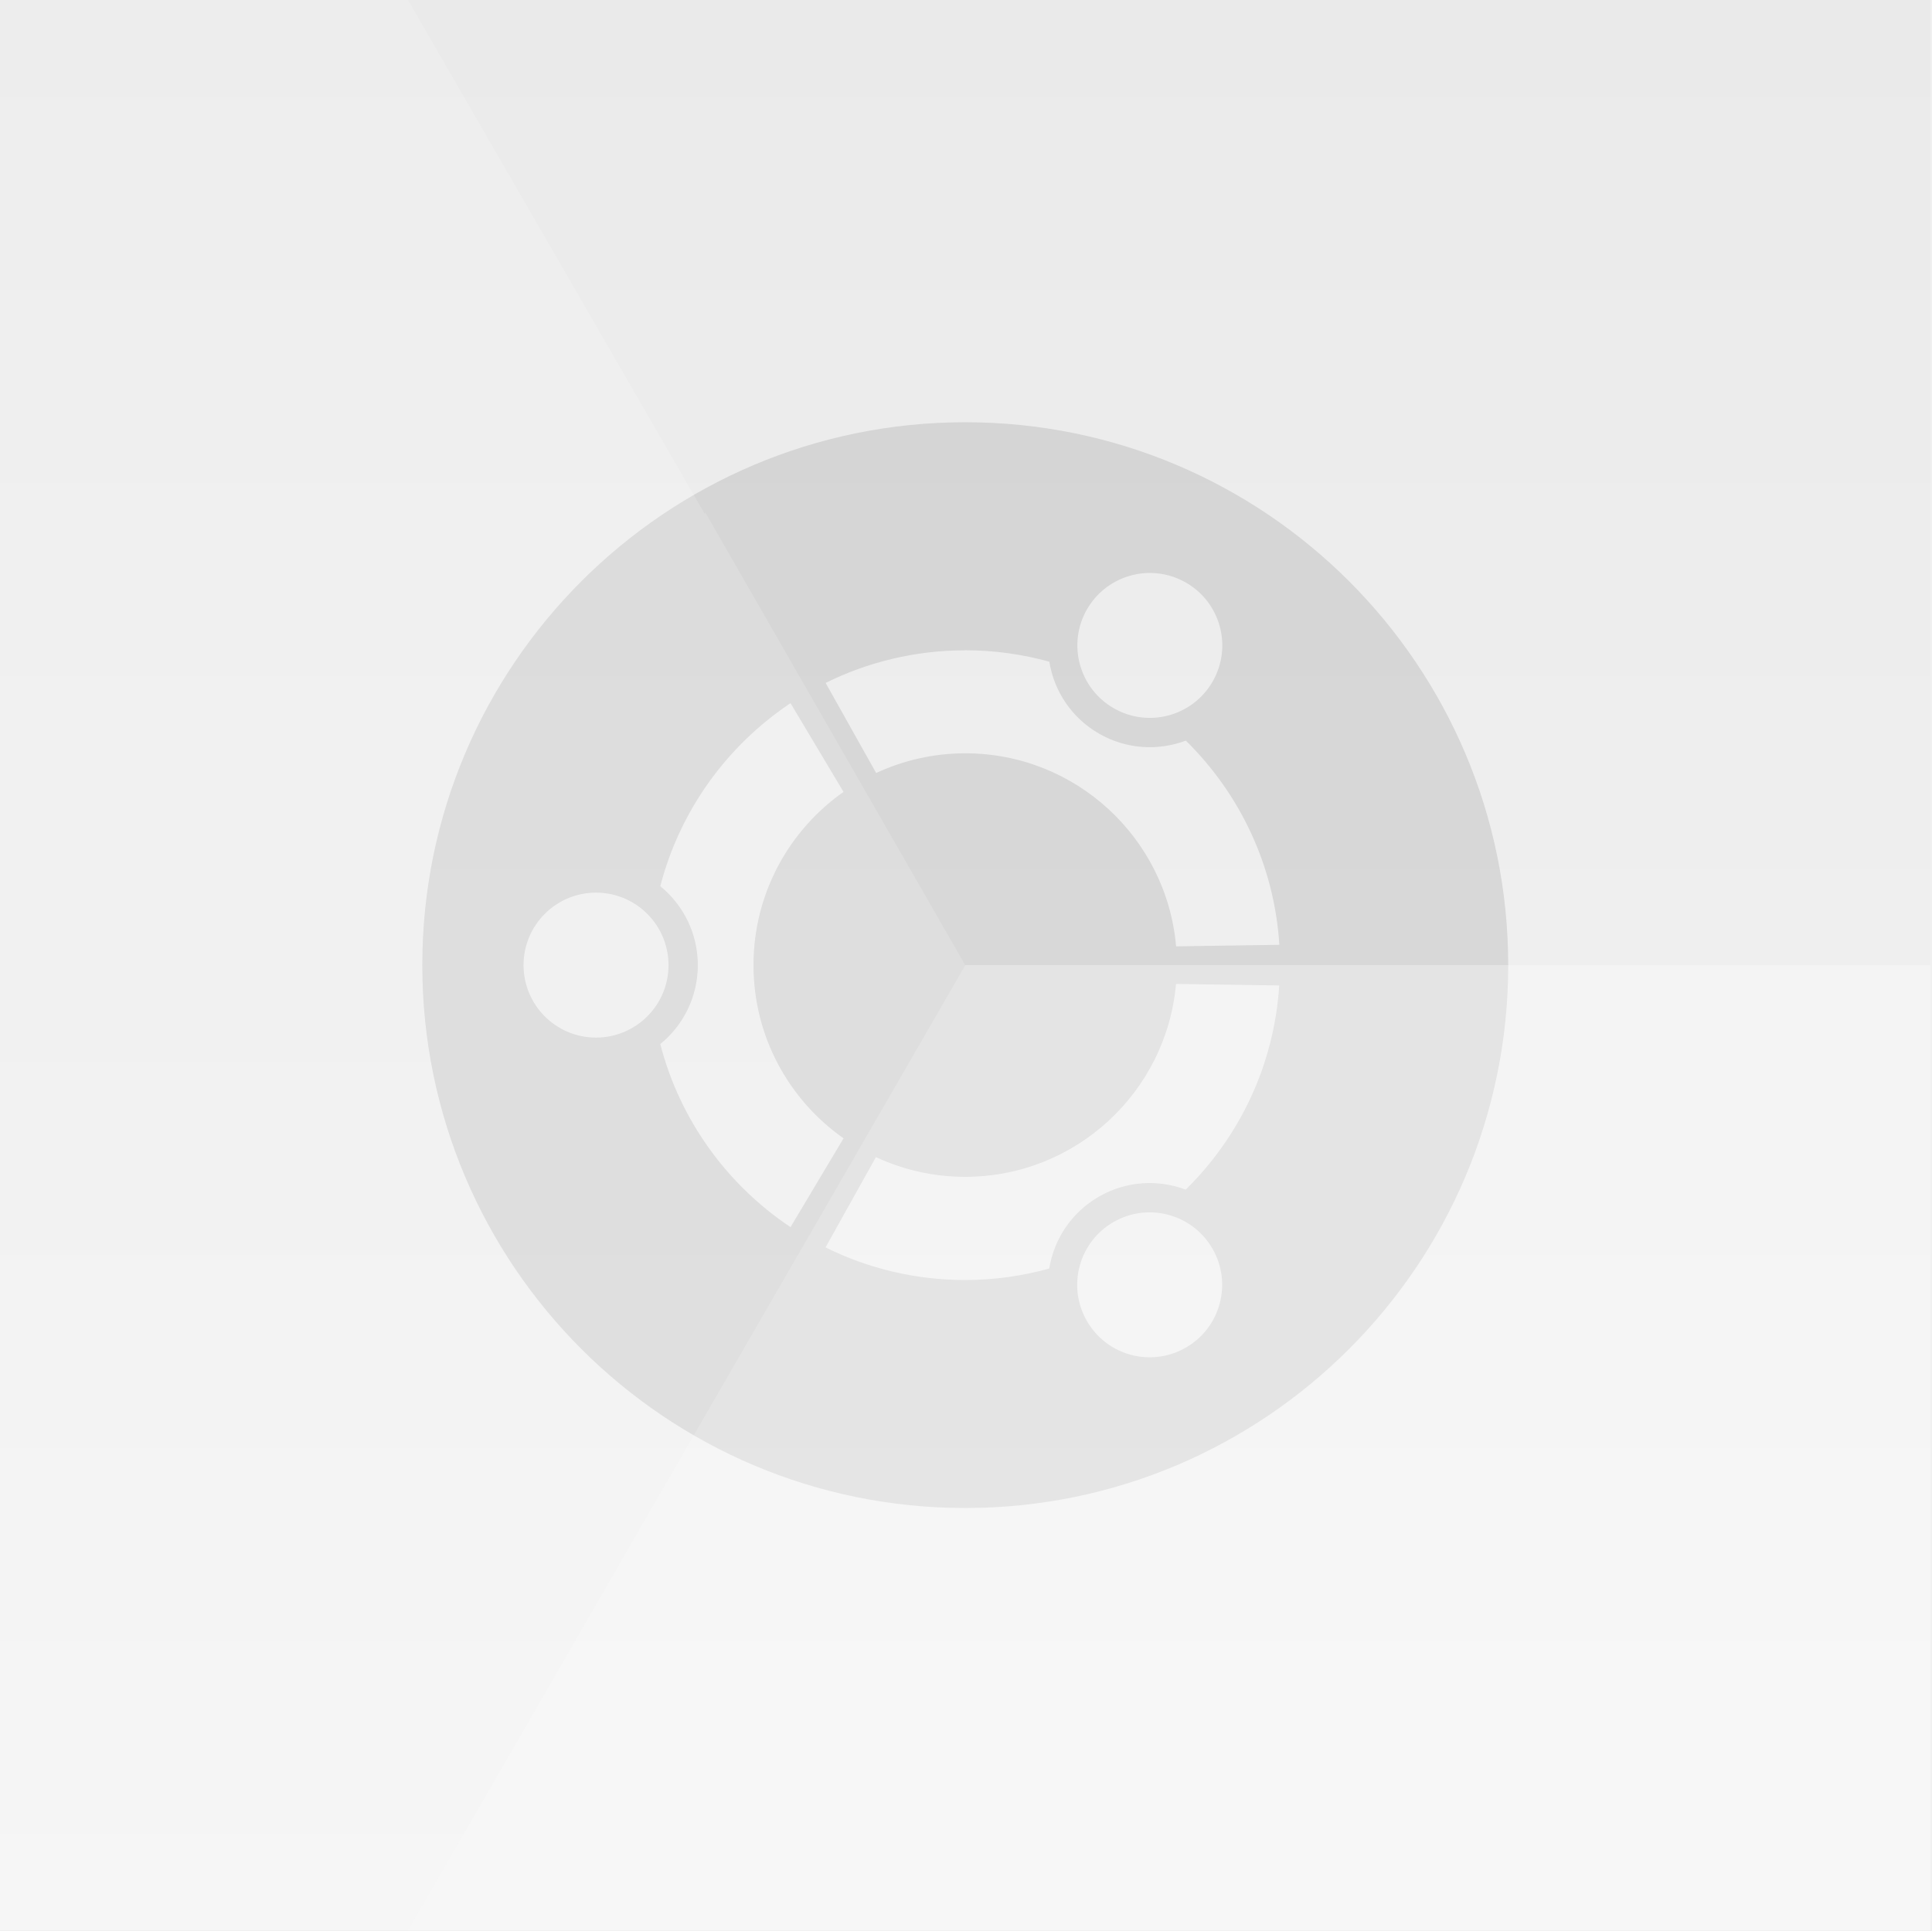
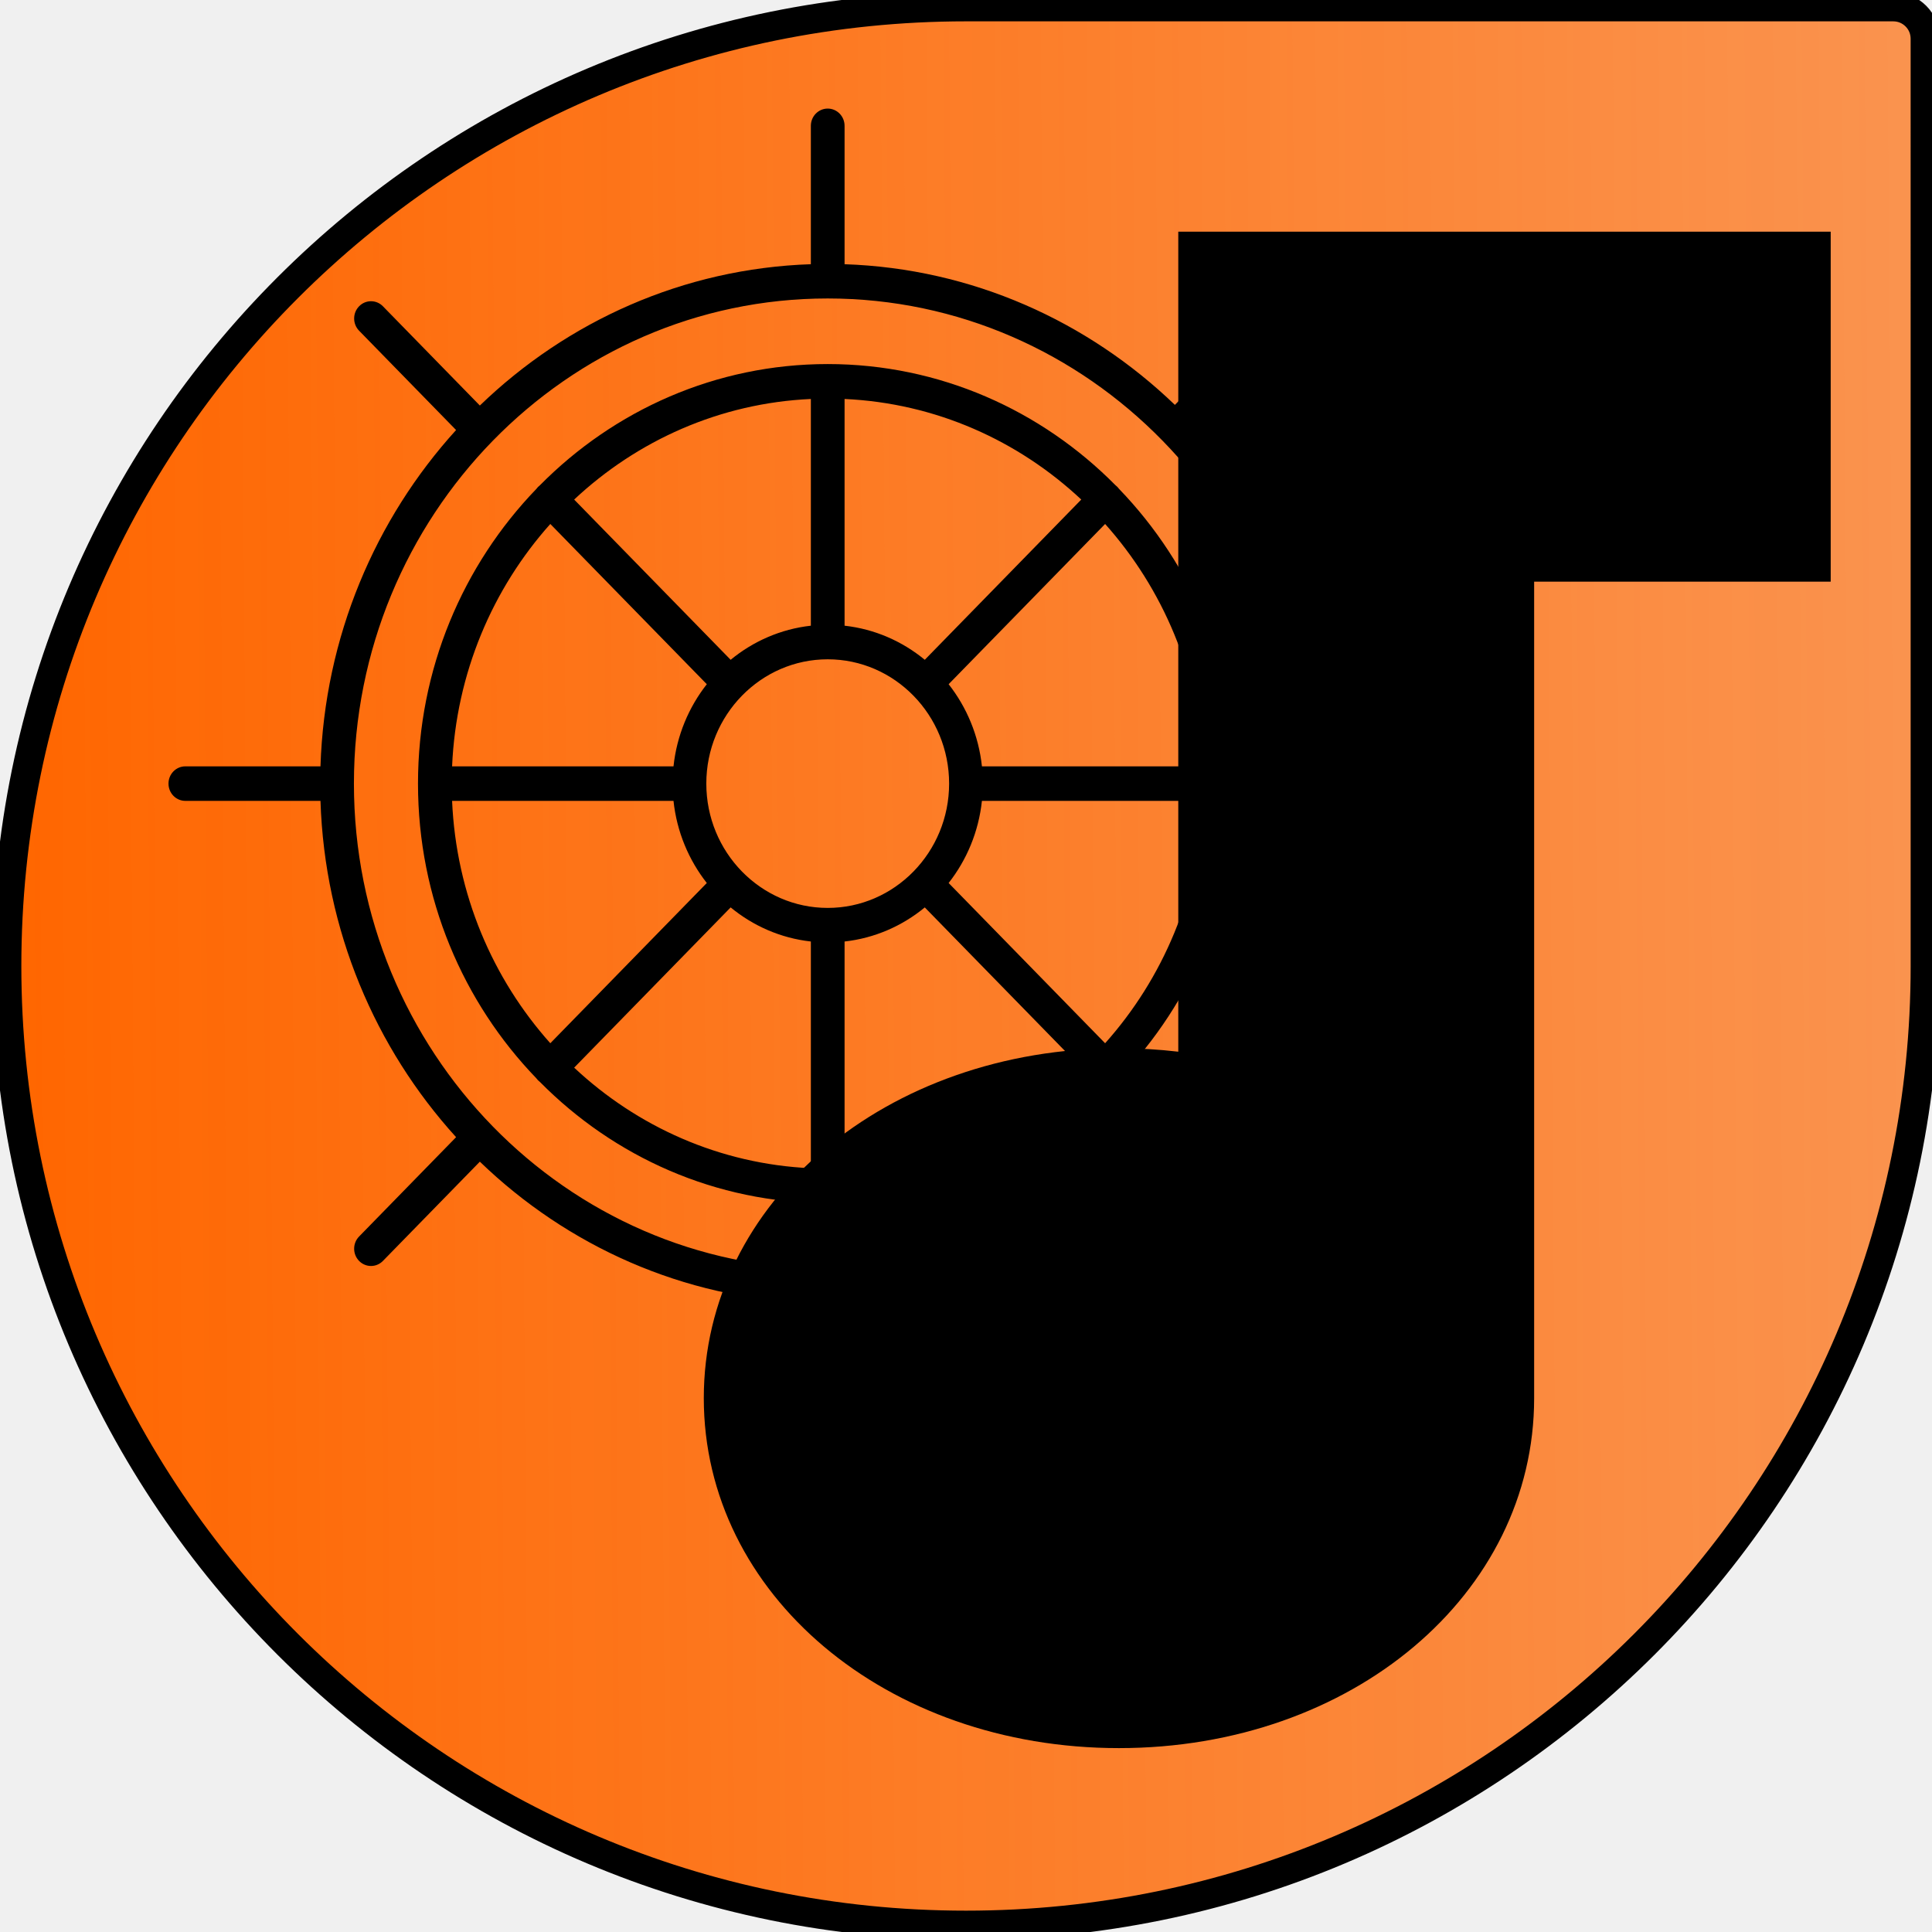
- <svg xmlns="http://www.w3.org/2000/svg" style="enable-background:new" height="512" viewBox="0 0 512.4 512" width="512.4" version="1.1">
-   <defs>
-     <linearGradient id="a" y2="494" gradientUnits="userSpaceOnUse" x2="256" gradientTransform="matrix(1 0 0 1.076 0 -19.36)" y1="18" x1="256">
-       <stop style="stop-color:#eaeaea" offset="0" />
-       <stop style="stop-color:#f4f4f4" offset="1" />
+ <svg xmlns="http://www.w3.org/2000/svg" xmlns:xlink="http://www.w3.org/1999/xlink" width="86" height="86" id="svg2" version="1.1">
+   <defs id="defs4">
+     <linearGradient id="linearGradient4272">
+       <stop style="stop-color:#ff6600;stop-opacity:1;" offset="0" id="stop4274" />
+       <stop style="stop-color:#ff6600;stop-opacity:0;" offset="1" id="stop4276" />
    </linearGradient>
+     <linearGradient id="linearGradient3789-6">
+       <stop style="stop-color:#1e9bff;stop-opacity:1;" offset="0" id="stop3791-0" />
+       <stop style="stop-color:#00c8de;stop-opacity:1;" offset="1" id="stop3793-4" />
+     </linearGradient>
+     <linearGradient xlink:href="#linearGradient4272" id="linearGradient4278" x1="0.3" y1="47" x2="260" y2="45" gradientUnits="userSpaceOnUse" />
  </defs>
-   <rect style="color:#000000;enable-background:accumulate;fill:url(#a)" height="512" width="512" y="0" x="0" />
-   <path style="opacity:.1" d="m256 112c-79.5 0-144 64.5-144 144s64.5 144 144 144 144-64.5 144-144-64.5-144-144-144zm49.47 39.98c3.098 0.08 6.222 0.91 9.096 2.568 9.197 5.312 12.34 17.07 7.029 26.26-5.305 9.196-17.06 12.34-26.25 7.029-9.19-5.305-12.34-17.06-7.039-26.25 3.653-6.322 10.35-9.787 17.17-9.611zm-49.48 20.5c7.731 0 15.21 1.074 22.31 3.035 1.253 7.726 5.837 14.84 13.15 19.06 7.298 4.207 15.74 4.629 23.05 1.867 14.22 13.98 23.47 32.99 24.81 54.17l-27.39 0.404c-2.5-28.7-26.6-51.2-55.9-51.2-8.451 0-16.47 1.88-23.65 5.225l-13.4-23.9c11.16-5.522 23.72-8.645 37.01-8.645zm-46.33 14.03 14.06 23.54c-14.44 10.16-23.88 26.95-23.88 45.95s9.437 35.78 23.88 45.94l-14.06 23.55c-16.83-11.24-29.34-28.43-34.54-48.55 6.069-4.952 9.953-12.49 9.953-20.94 0-8.451-3.884-15.99-9.953-20.94 5.201-20.12 17.72-37.3 34.54-48.55zm-51.58 50.26c10.62 0 19.22 8.608 19.22 19.23s-8.605 19.22-19.22 19.22-19.23-8.605-19.23-19.22 8.607-19.23 19.23-19.23zm153.8 24.21 27.4 0.402c-1.348 21.18-10.6 40.19-24.81 54.17-7.31-2.762-15.75-2.347-23.05 1.867-7.309 4.227-11.89 11.34-13.15 19.06-7.104 1.967-14.58 3.041-22.31 3.041-13.29 0-25.86-3.124-37.01-8.652l13.36-23.94c7.186 3.344 15.2 5.225 23.65 5.225 29.34 0 53.41-22.49 55.93-51.18zm-7.482 60.6c6.816-0.176 13.51 3.289 17.16 9.607 5.311 9.197 2.16 20.95-7.035 26.25-9.196 5.311-20.95 2.159-26.25-7.037-5.312-9.191-2.159-20.94 7.037-26.25 2.872-1.658 5.994-2.49 9.092-2.57z" />
-   <g transform="translate(0,18)">
-     <path style="opacity:.3;color:#000000;enable-background:accumulate;fill:#fff" d="m256 256l-147.8 256h403.8v-256h-122.7-133.3z" transform="translate(0,-18)" />
-     <path style="opacity:.15;color:#000000;enable-background:accumulate;fill:#fff" d="m0 0v512h108.2l76.4-132.3 71.4-123.7-68.9-120-0.2 0.3-78.7-136.3h-108.2z" transform="translate(0,-18)" />
-   </g>
-   <path d="m-208.3 605.6c-7.842 0-14.55 5.029-17.32 12.19-0.061-0.001-0.121 0-0.182 0-7.088 0-12.83 6.002-12.83 13.41 0 7.404 5.746 13.41 12.83 13.41h17.5 16.33c5.155 0 9.333-4.365 9.333-9.75 0-4.543-2.974-8.363-7-9.445 0.001-0.103 0-0.202 0-0.305 0-10.77-8.357-19.5-18.67-19.5z" style="stroke-width:4;color:#000000;stroke:#ccc;enable-background:accumulate;display:none;fill:#fff" />
-   <path style="stroke-width:4;color:#000000;stroke:#ccc;enable-background:accumulate;display:none;fill:none" d="m288.9 828.1c-6.349 0-11.78 4.072-14.02 9.867-0.05-0.001-0.098 0-0.148 0-5.738 0-10.39 4.86-10.39 10.85 0 5.995 4.652 10.85 10.39 10.85h14.17 13.22c4.173 0 7.557-3.534 7.557-7.894 0-3.678-2.408-6.771-5.667-7.647 0.001-0.083 0-0.163 0-0.247 0-8.719-6.766-15.79-15.11-15.79z" />
-   <g style="display:none" transform="translate(0 -558.4)">
-     <path d="m166.1 576.4h179.9c145.3 0 166.1 20.74 166.1 165.9v144.2c0 145.2-20.76 165.9-166.1 165.9h-179.9c-145.3 0-166.1-20-166.1-165.5v-144.2c0-145.2 20.76-165.9 166.1-165.9z" style="stroke:#00f;fill:#00f;display:inline;fill-opacity:.081" />
-     <circle style="stroke-width:.833;fill-opacity:.081;color:#000000;stroke:#00f;enable-background:accumulate;display:inline;fill:#00f" cx="256" transform="matrix(1.2 0 0 1.2 -51.2 528.8)" cy="238" r="120" />
-     <rect style="stroke-linejoin:round;fill-opacity:.081;color:#000000;stroke:#00f;stroke-linecap:round;enable-background:accumulate;display:inline;fill:#00f" height="272" width="272" y="678.4" x="120" />
-     <rect style="stroke-linejoin:round;fill-opacity:.081;color:#000000;stroke:#00f;stroke-linecap:round;enable-background:accumulate;display:inline;fill:#00f" height="240" width="304" y="694.4" x="104" />
-     <rect style="stroke-linejoin:round;fill-opacity:.081;color:#000000;stroke:#00f;stroke-linecap:round;enable-background:accumulate;display:inline;fill:#00f" height="304" width="240" y="662.4" x="136" />
+   <g id="layer2" style="display:inline" transform="translate(0,-4)">
+     <g id="g15" transform="matrix(0.166362,0,0,0.1665436,2.257539,4.303406)" />
+     <g id="g17" transform="matrix(0.166362,0,0,0.1665436,2.257539,4.303406)" />
+     <g id="g19" transform="matrix(0.166362,0,0,0.1665436,2.257539,4.303406)" />
+     <g id="g21" transform="matrix(0.166362,0,0,0.1665436,2.257539,4.303406)" />
+     <g id="g23" transform="matrix(0.166362,0,0,0.1665436,2.257539,4.303406)" />
+     <g id="g25" transform="matrix(0.166362,0,0,0.1665436,2.257539,4.303406)" />
+     <g id="g27" transform="matrix(0.166362,0,0,0.1665436,2.257539,4.303406)" />
+     <g id="g29" transform="matrix(0.166362,0,0,0.1665436,2.257539,4.303406)" />
+     <g id="g31" transform="matrix(0.166362,0,0,0.1665436,2.257539,4.303406)" />
+     <g id="g33" transform="matrix(0.166362,0,0,0.1665436,2.257539,4.303406)" />
+     <g id="g35" transform="matrix(0.166362,0,0,0.1665436,2.257539,4.303406)" />
+     <g id="g37" transform="matrix(0.166362,0,0,0.1665436,2.257539,4.303406)" />
+     <g id="g39" transform="matrix(0.166362,0,0,0.1665436,2.257539,4.303406)" />
+     <g id="g41" transform="matrix(0.166362,0,0,0.1665436,2.257539,4.303406)" />
+     <g id="g43" transform="matrix(0.166362,0,0,0.1665436,2.257539,4.303406)" />
+     <g id="g4290">
+       <path d="m 85.699,5.723 c 0,-0.786 -0.637,-1.423 -1.423,-1.423 0,0 -40.641,0 -41.276,0 C 19.417,4.3 0.3,23.417 0.3,47 0.3,70.582 19.417,89.7 43,89.7 66.583,89.7 85.7,70.582 85.7,47 85.7,46.364 85.699,5.723 85.699,5.723 z" id="path13" style="fill:url(#linearGradient4278);fill-opacity:1;stroke:#000000;stroke-opacity:1;stroke-width:1.3;stroke-miterlimit:4;stroke-dasharray:none" />
+       <g id="g3416" transform="matrix(0.320562,0,0,0.3161529,7.499898,8.833084)">
+         <g transform="scale(0.9365253,0.9723438)" id="g4264">
+           <g style="display:inline" transform="matrix(0.7411733,0,0,0.7670173,-4.486414,-44.54412)" id="g9">
+             <g id="g11">
+               <path id="path13-5" d="m 208.063,81.318 0,154.804 c -3.871,-0.423 -7.826,-0.655 -11.865,-0.655 -46.574,0 -83.056,29.02 -83.056,66.064 0,37.044 36.483,66.064 83.056,66.064 46.573,0 83.056,-29.02 83.056,-66.064 l 0,-154.148 59.326,0 0,-66.064 -130.517,0 z" />
+             </g>
+           </g>
+           <path d="m 97.745,195.491 c -1.381,0 -2.5,-1.119 -2.5,-2.5 l 0,-20.036 c -18.96,-0.621 -36.163,-8.289 -49.078,-20.464 l -14.371,14.371 c -0.977,0.977 -2.559,0.977 -3.535,0 -0.977,-0.976 -0.977,-2.559 0,-3.535 L 42.644,148.943 C 30.676,136.071 23.152,119.019 22.537,100.246 l -20.037,0 c -1.381,0 -2.5,-1.119 -2.5,-2.5 0,-1.381 1.119,-2.5 2.5,-2.5 l 20.036,0 C 23.151,76.473 30.676,59.42 42.643,46.548 L 28.261,32.164 c -0.977,-0.976 -0.977,-2.559 0,-3.535 0.977,-0.977 2.559,-0.977 3.535,0 L 46.167,43 C 59.082,30.824 76.285,23.157 95.245,22.536 l 0,-20.036 c 0,-1.381 1.119,-2.5 2.5,-2.5 1.381,0 2.5,1.119 2.5,2.5 l 0,20.037 c 18.909,0.62 36.074,8.25 48.978,20.37 L 163.5,28.629 c 0.977,-0.977 2.559,-0.977 3.535,0 0.977,0.976 0.977,2.559 0,3.535 l -14.282,14.283 c 12.021,12.883 19.584,29.977 20.201,48.798 l 20.036,0 c 1.381,0 2.5,1.119 2.5,2.5 0,1.381 -1.119,2.5 -2.5,2.5 l -20.036,0 c -0.617,18.821 -8.18,35.915 -20.201,48.798 l 14.282,14.283 c 0.977,0.976 0.977,2.559 0,3.535 -0.977,0.977 -2.559,0.977 -3.535,0 l -14.277,-14.277 c -12.903,12.119 -30.068,19.75 -48.978,20.37 l 0,20.036 c 0,1.382 -1.119,2.501 -2.5,2.501 z m 0,-167.995 c -38.736,0 -70.25,31.514 -70.25,70.25 0,38.736 31.514,70.25 70.25,70.25 38.736,0 70.25,-31.514 70.25,-70.25 0,-38.736 -31.513,-70.25 -70.25,-70.25 z m 0,131 c -16.609,0 -31.684,-6.7 -42.661,-17.54 -0.104,-0.075 -0.203,-0.16 -0.296,-0.253 -0.094,-0.093 -0.178,-0.192 -0.254,-0.296 -10.84,-10.978 -17.539,-26.051 -17.539,-42.661 0,-16.61 6.699,-31.683 17.539,-42.661 0.076,-0.104 0.16,-0.203 0.254,-0.296 0.094,-0.094 0.192,-0.178 0.296,-0.254 10.978,-10.84 26.052,-17.54 42.661,-17.54 16.612,0 31.686,6.7 42.664,17.542 0.103,0.075 0.2,0.159 0.292,0.251 0.093,0.092 0.176,0.19 0.251,0.292 10.842,10.978 17.543,26.053 17.543,42.665 0,16.612 -6.701,31.687 -17.543,42.665 -0.075,0.102 -0.158,0.2 -0.251,0.292 -0.092,0.093 -0.189,0.176 -0.292,0.251 -10.978,10.842 -26.051,17.543 -42.664,17.543 z m 2.5,-37.885 0,32.83 c 13.492,-0.598 25.749,-6.012 35.096,-14.563 l -23.203,-23.204 c -3.331,2.679 -7.422,4.451 -11.893,4.937 z M 60.15,138.876 c 9.347,8.551 21.604,13.966 35.096,14.564 l 0,-32.83 c -4.471,-0.485 -8.562,-2.258 -11.893,-4.938 L 60.15,138.876 Z m 55.524,-26.738 23.202,23.204 c 8.552,-9.347 13.966,-21.604 14.563,-35.096 l -32.829,0 c -0.485,4.471 -2.257,8.561 -4.936,11.892 z M 42.051,100.246 c 0.598,13.492 6.012,25.749 14.563,35.095 l 23.203,-23.203 c -2.679,-3.331 -4.451,-7.421 -4.937,-11.892 l -32.829,0 z m 55.694,-20.5 c -9.925,0 -18,8.075 -18,18 0,9.925 8.075,18 18,18 9.925,0 18,-8.075 18,-18 0,-9.925 -8.075,-18 -18,-18 z m 22.866,15.5 32.829,0 C 152.842,81.754 147.428,69.497 138.877,60.15 l -23.203,23.203 c 2.679,3.331 4.451,7.421 4.937,11.893 z m -78.56,0 32.829,0 c 0.485,-4.471 2.258,-8.562 4.938,-11.893 L 56.614,60.15 C 48.063,69.497 42.649,81.754 42.051,95.246 Z M 60.15,56.615 83.353,79.818 c 3.331,-2.679 7.422,-4.452 11.893,-4.937 l 0,-32.83 C 81.753,42.648 69.496,48.063 60.15,56.615 Z m 40.095,18.265 c 4.471,0.485 8.562,2.258 11.893,4.937 L 135.341,56.614 C 125.994,48.063 113.737,42.648 100.245,42.051 l 0,32.829 z" id="path3378" />
+         </g>
+         <g id="g3380" />
+         <g id="g3382" />
+         <g id="g3384" />
+         <g id="g3386" />
+         <g id="g3388" />
+         <g id="g3390" />
+         <g id="g3392" />
+         <g id="g3394" />
+         <g id="g3396" />
+         <g id="g3398" />
+         <g id="g3400" />
+         <g id="g3402" />
+         <g id="g3404" />
+         <g id="g3406" />
+         <g id="g3408" />
+       </g>
+     </g>
  </g>
</svg>
